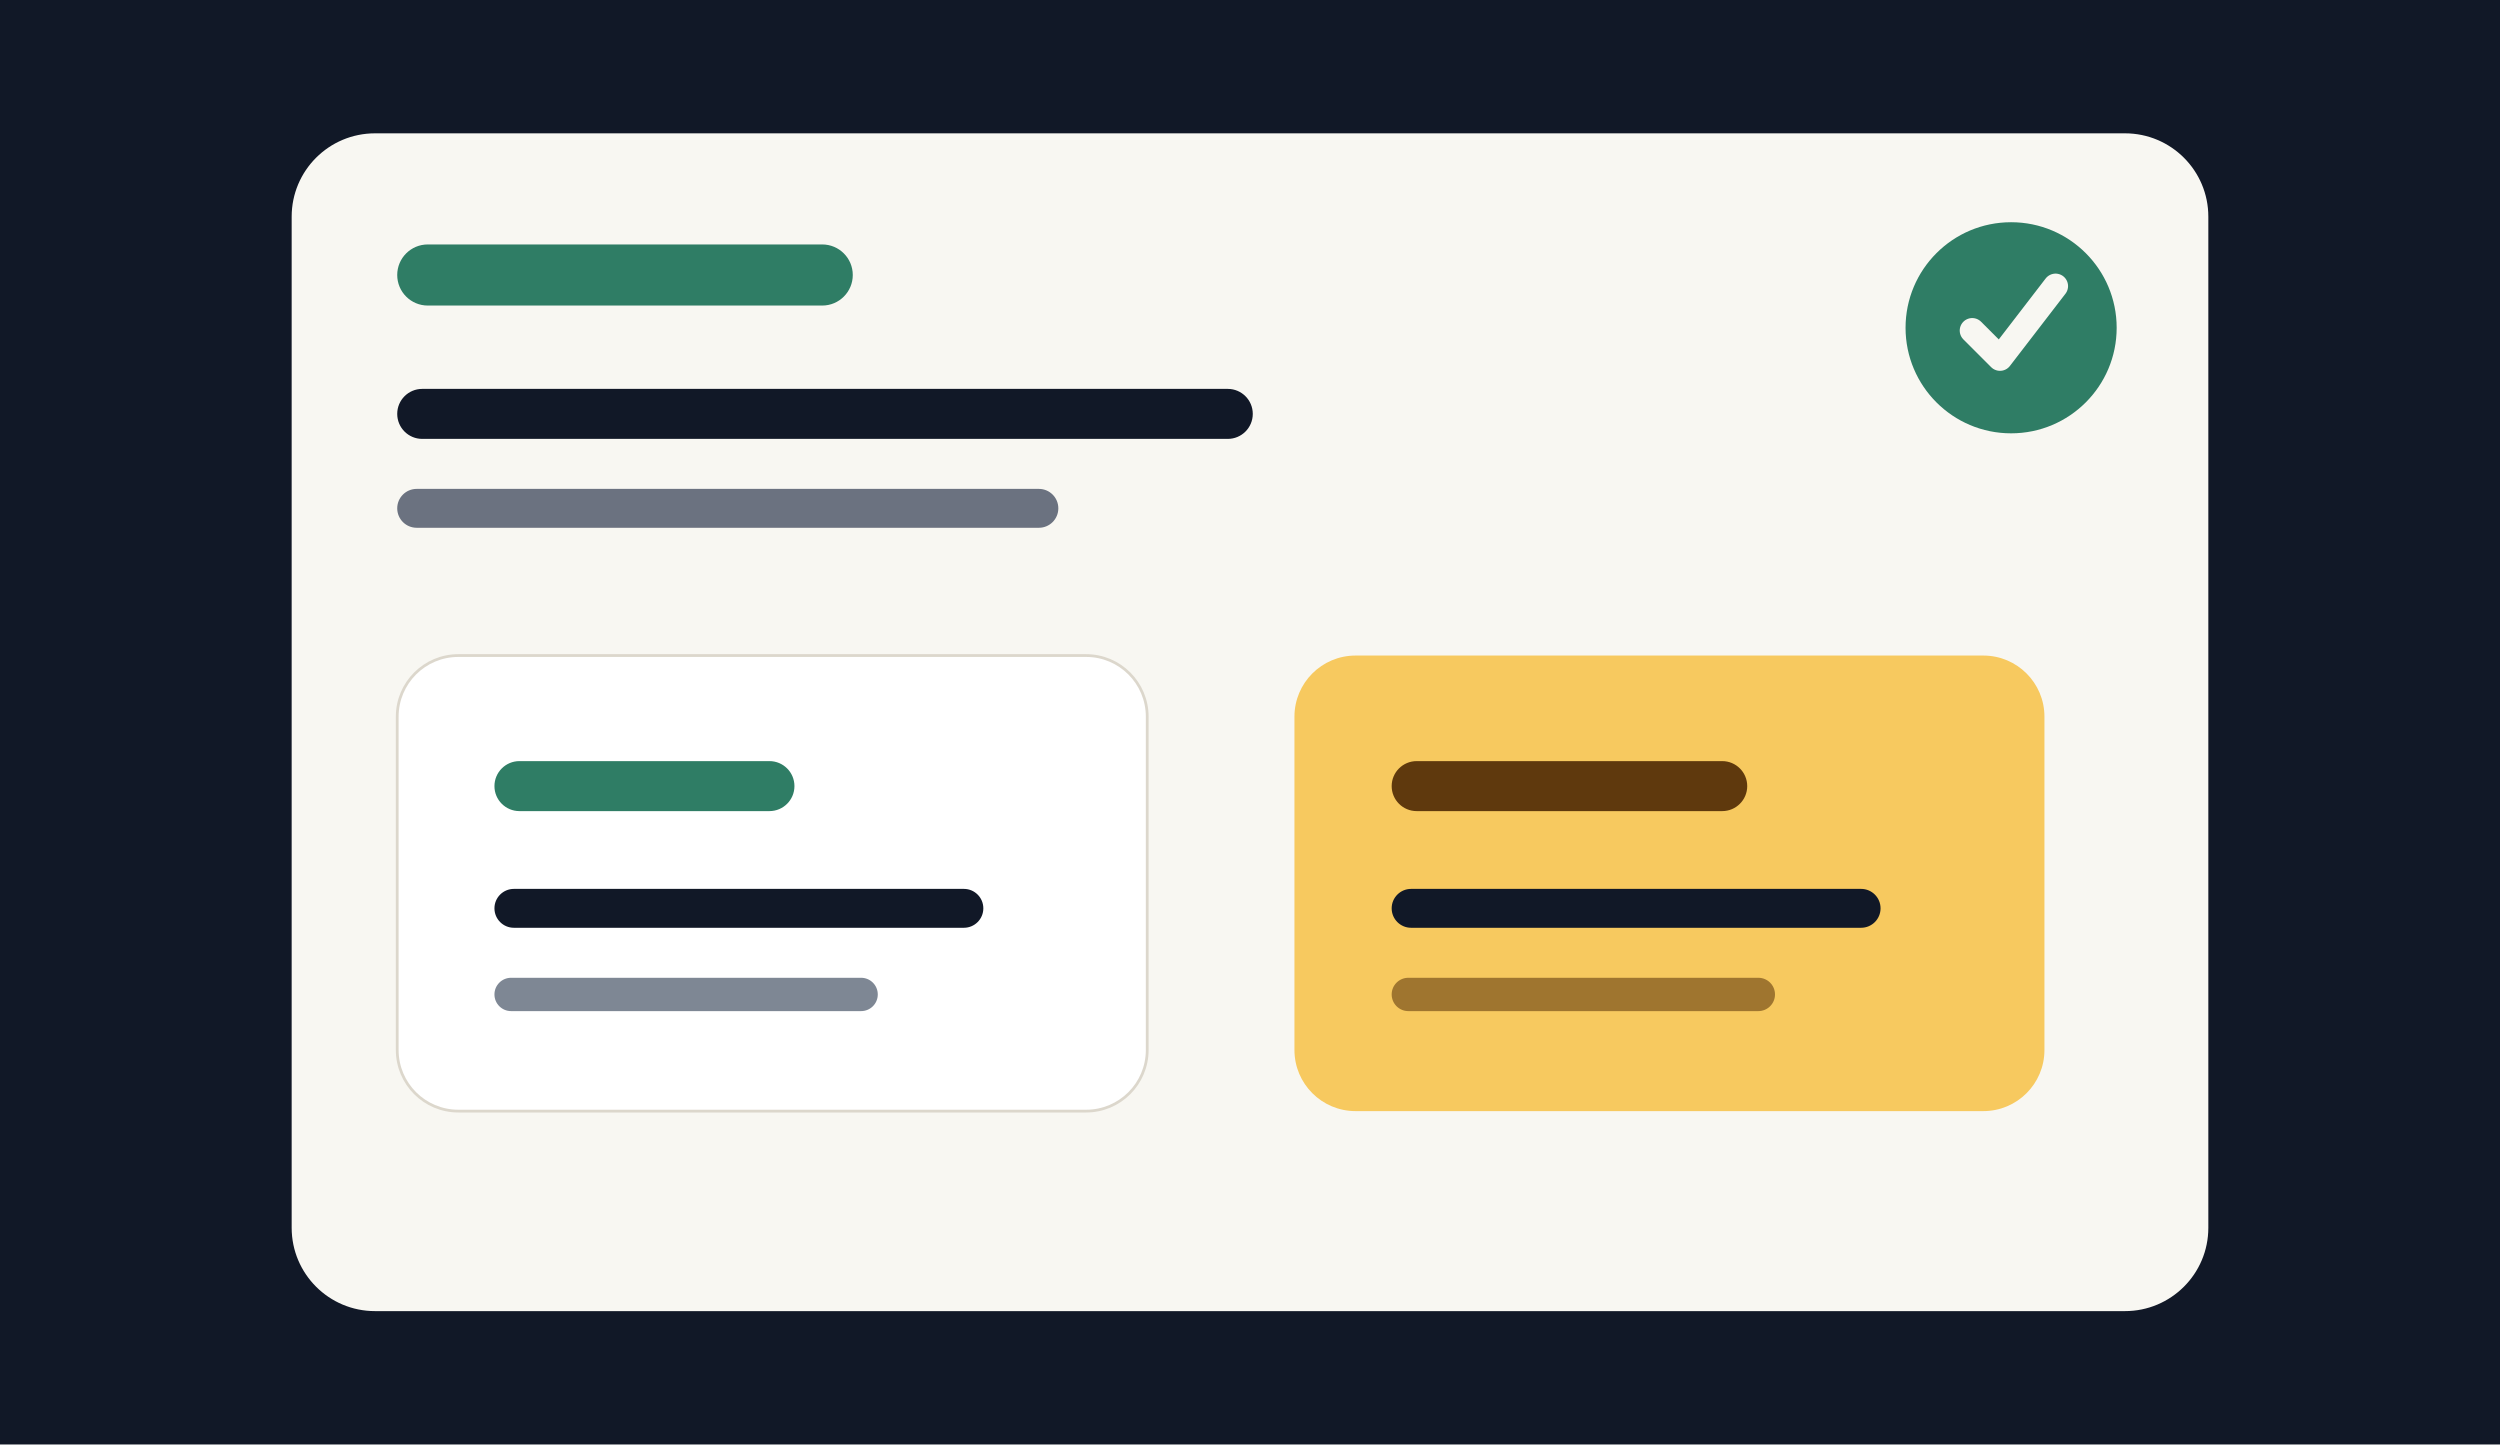
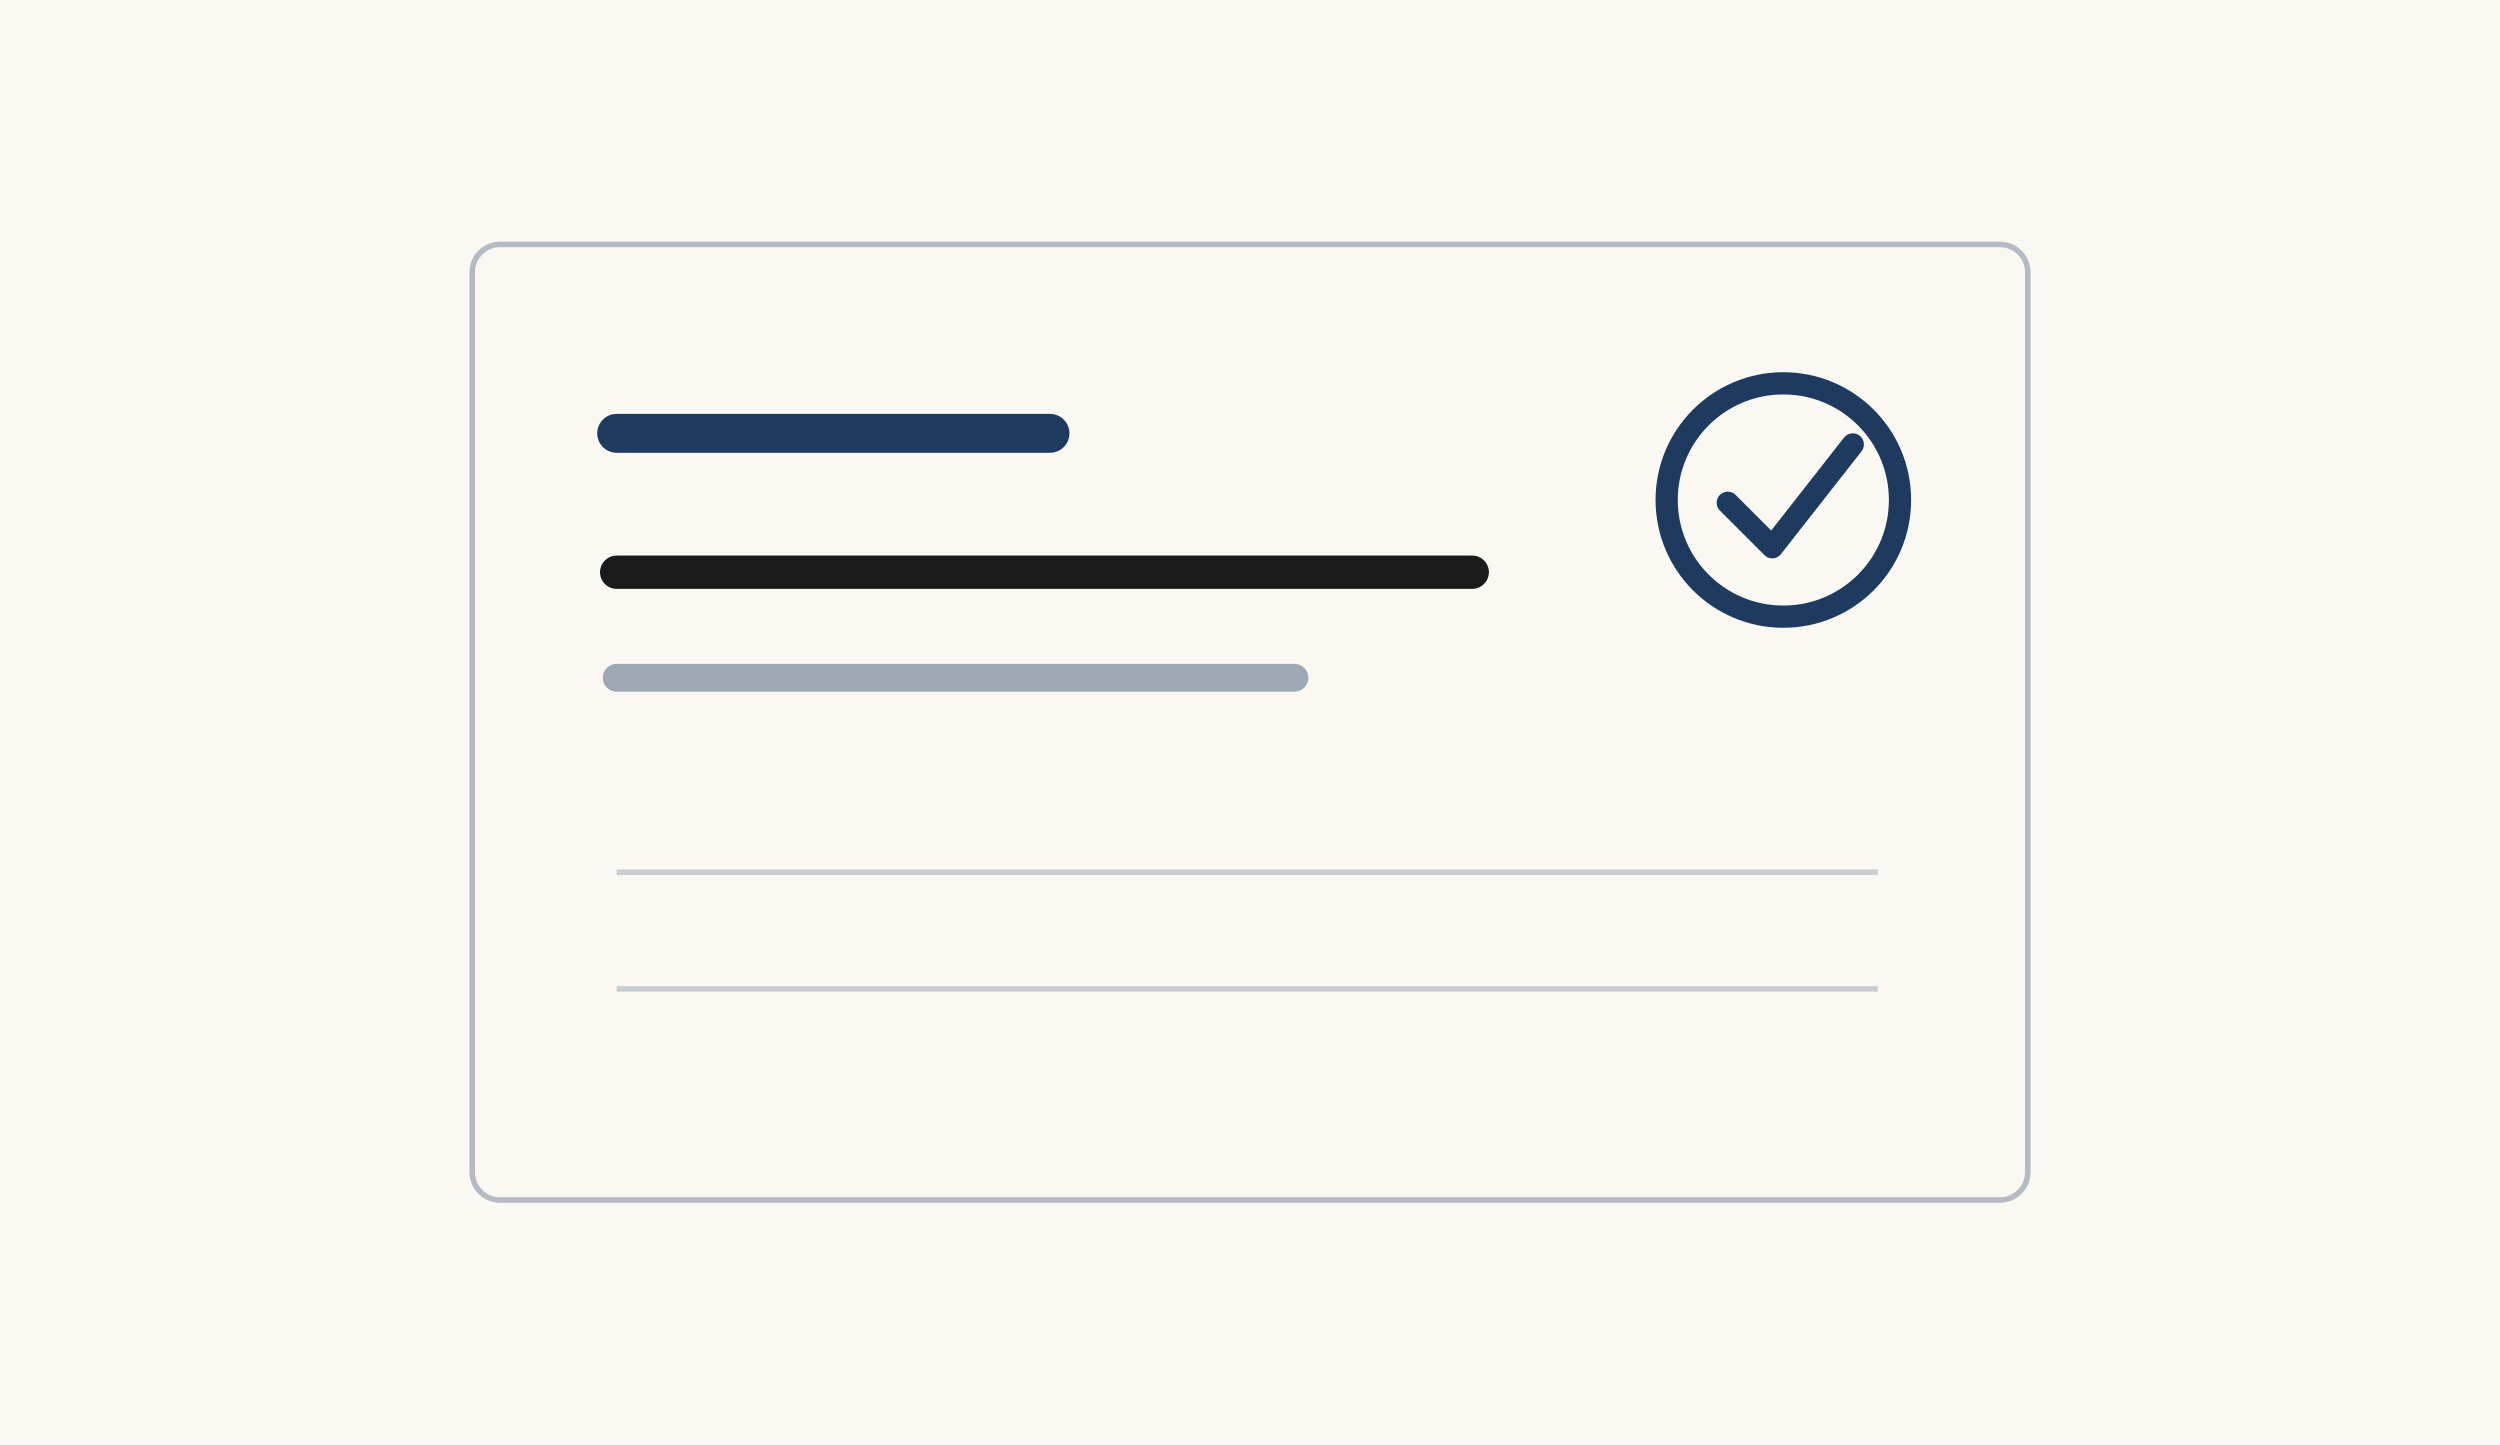
<svg xmlns="http://www.w3.org/2000/svg" width="900" height="520" viewBox="0 0 900 520" fill="none">
-   <rect width="900" height="520" fill="#111827" />
-   <rect x="105" y="48" width="690" height="424" rx="30" fill="#F8F7F2" />
-   <rect x="143" y="88" width="164" height="22" rx="11" fill="#2F7D65" />
-   <rect x="143" y="140" width="308" height="18" rx="9" fill="#111827" />
-   <rect x="143" y="176" width="238" height="14" rx="7" fill="#6B7280" />
-   <rect x="143" y="236" width="270" height="164" rx="22" fill="#FFFFFF" stroke="#DCD7CC" />
-   <rect x="178" y="274" width="108" height="18" rx="9" fill="#2F7D65" />
-   <rect x="178" y="320" width="176" height="14" rx="7" fill="#111827" />
-   <rect x="178" y="352" width="138" height="12" rx="6" fill="#7E8794" />
-   <rect x="466" y="236" width="270" height="164" rx="22" fill="#F7C95F" />
-   <rect x="501" y="274" width="128" height="18" rx="9" fill="#5F390D" />
-   <rect x="501" y="320" width="176" height="14" rx="7" fill="#111827" />
-   <rect x="501" y="352" width="138" height="12" rx="6" fill="#5F390D" fill-opacity=".58" />
-   <circle cx="724" cy="118" r="38" fill="#2F7D65" />
-   <path d="M710 119L720 129L740 103" stroke="#F8F7F2" stroke-width="9" stroke-linecap="round" stroke-linejoin="round" />
+   <rect width="900" height="520" fill="#FAF8F3" />
+   <rect x="170" y="88" width="560" height="344" rx="10" fill="#FAF8F3" stroke="#1F3A5F" stroke-opacity=".32" stroke-width="2" />
+   <path d="M222 156H378" stroke="#1F3A5F" stroke-width="14" stroke-linecap="round" />
+   <path d="M222 206H530" stroke="#1A1A1A" stroke-width="12" stroke-linecap="round" />
+   <path d="M222 244H466" stroke="#1F3A5F" stroke-opacity=".42" stroke-width="10" stroke-linecap="round" />
+   <path d="M222 314H676" stroke="#1F3A5F" stroke-opacity=".22" stroke-width="2" />
+   <path d="M222 356H676" stroke="#1F3A5F" stroke-opacity=".22" stroke-width="2" />
+   <circle cx="642" cy="180" r="42" stroke="#1F3A5F" stroke-width="8" />
+   <path d="M622 181L638 197L667 160" stroke="#1F3A5F" stroke-width="8" stroke-linecap="round" stroke-linejoin="round" />
</svg>
